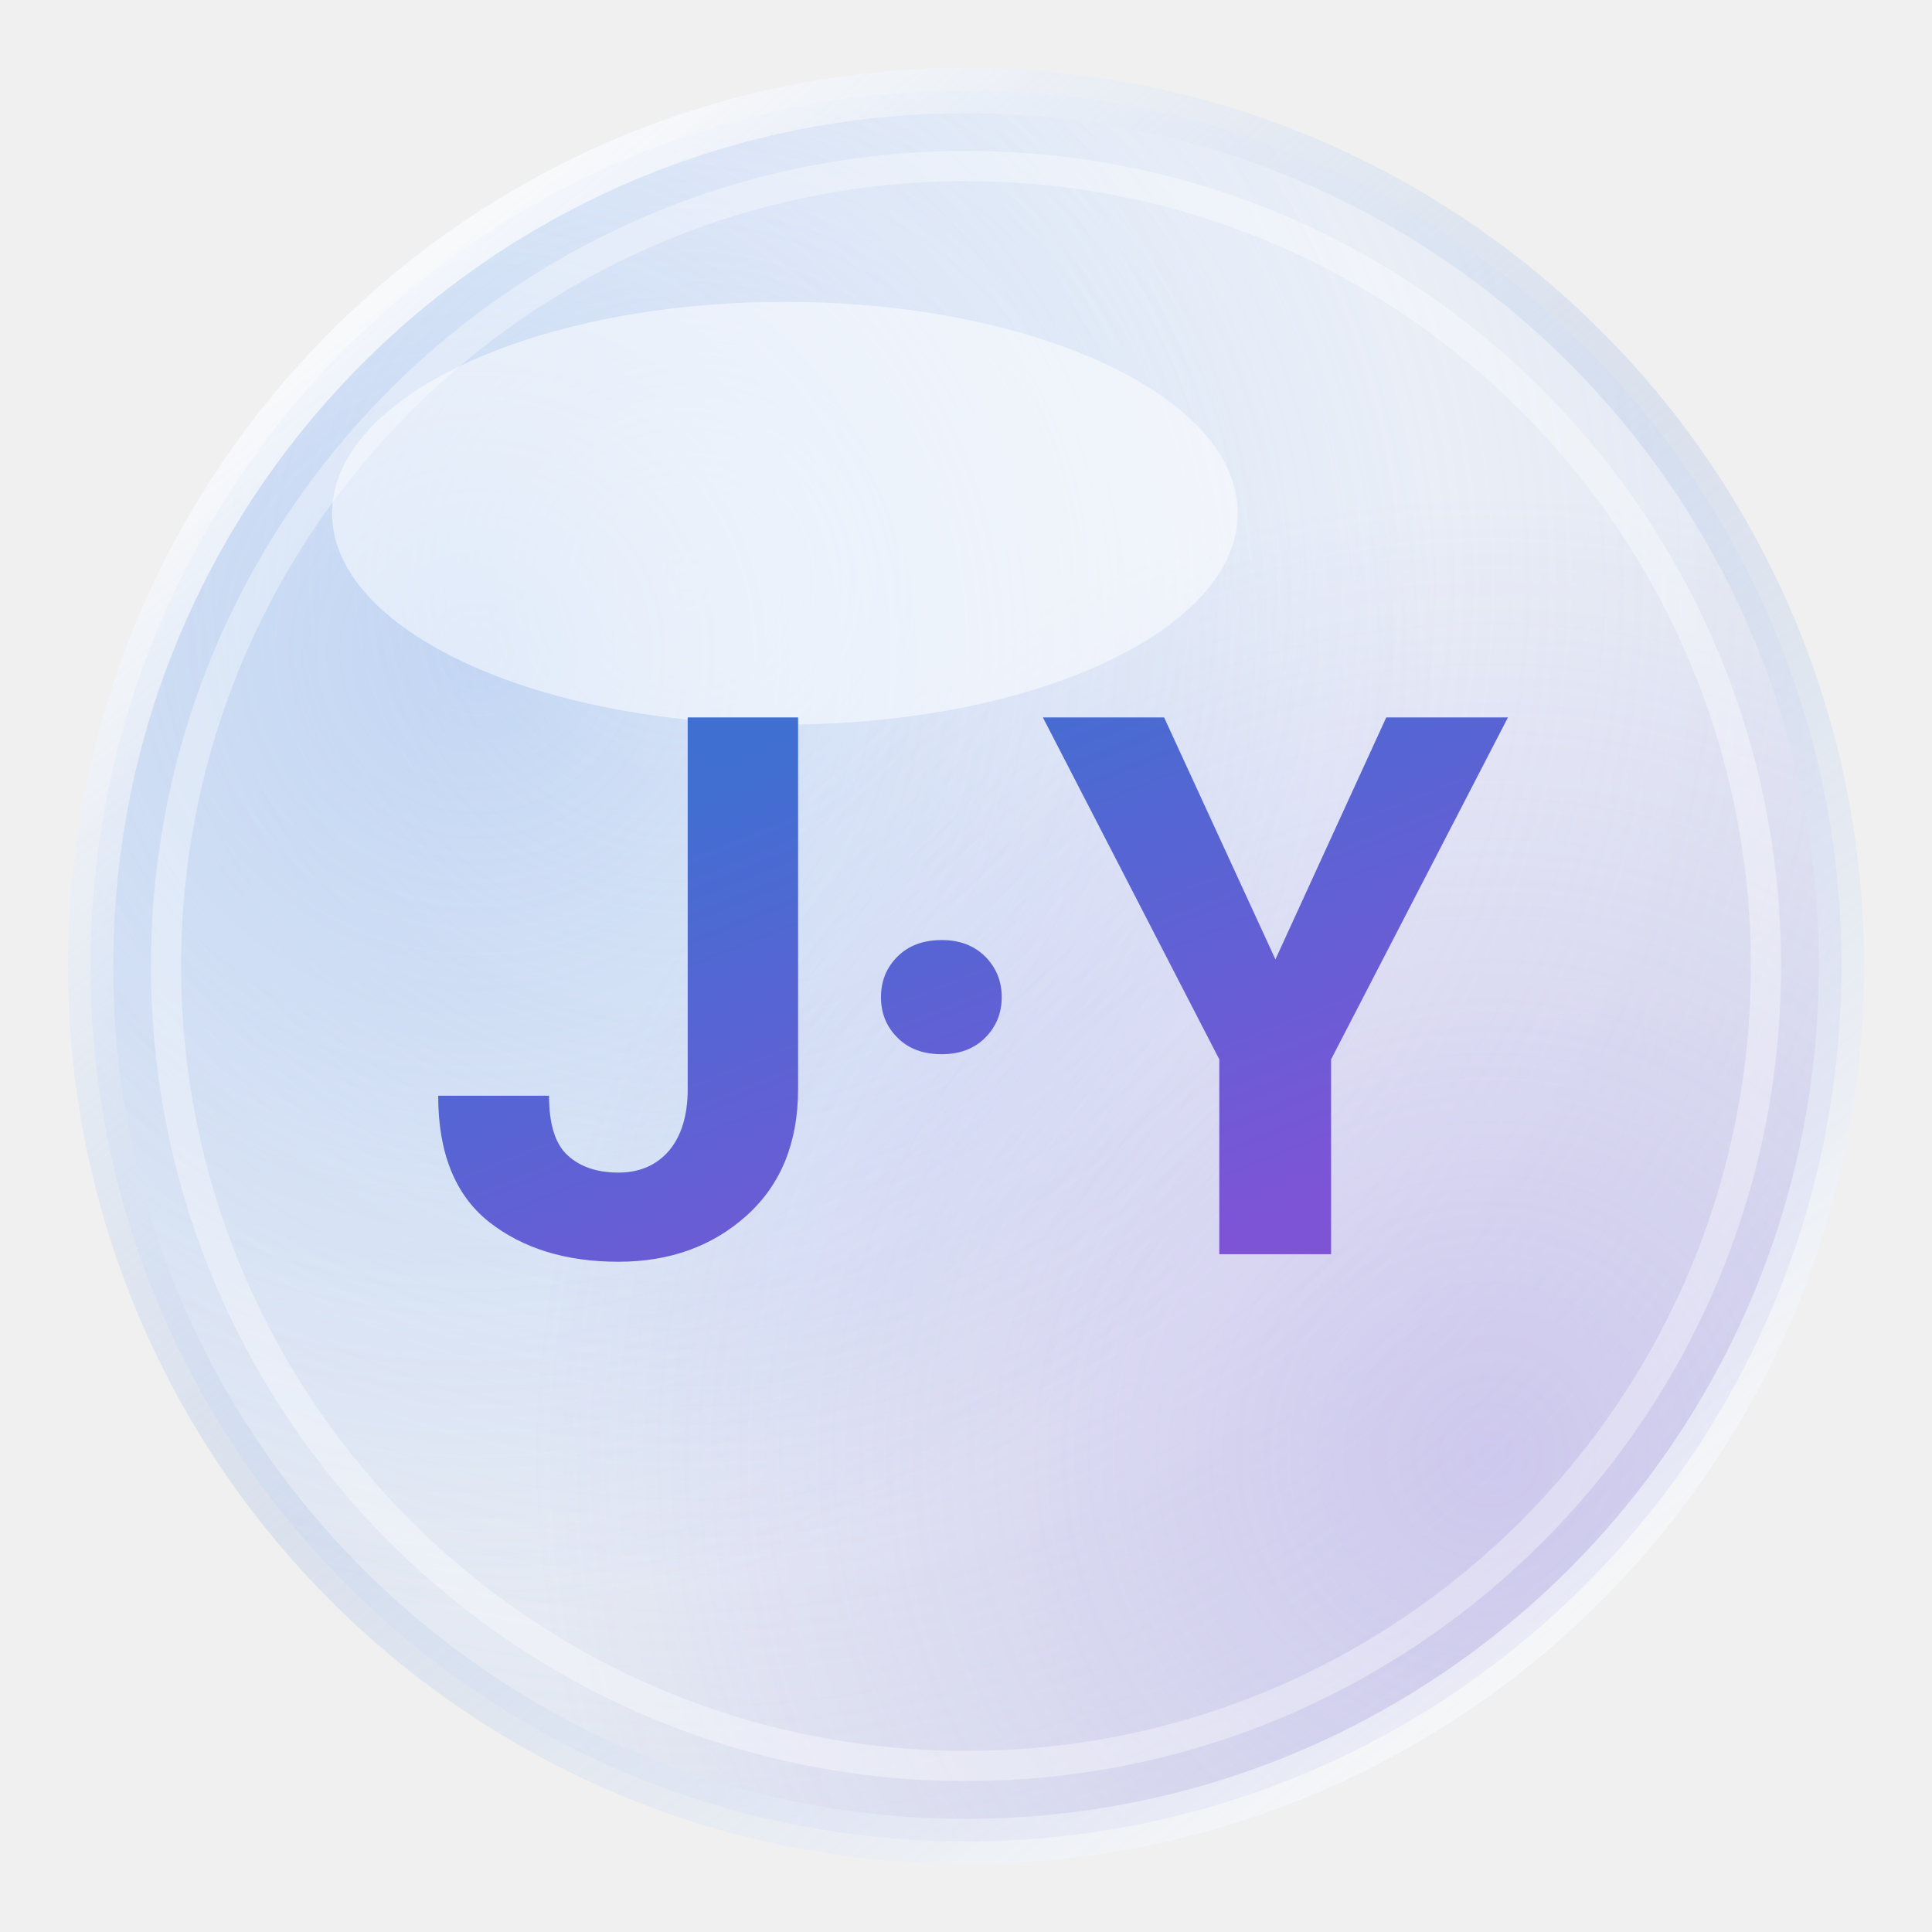
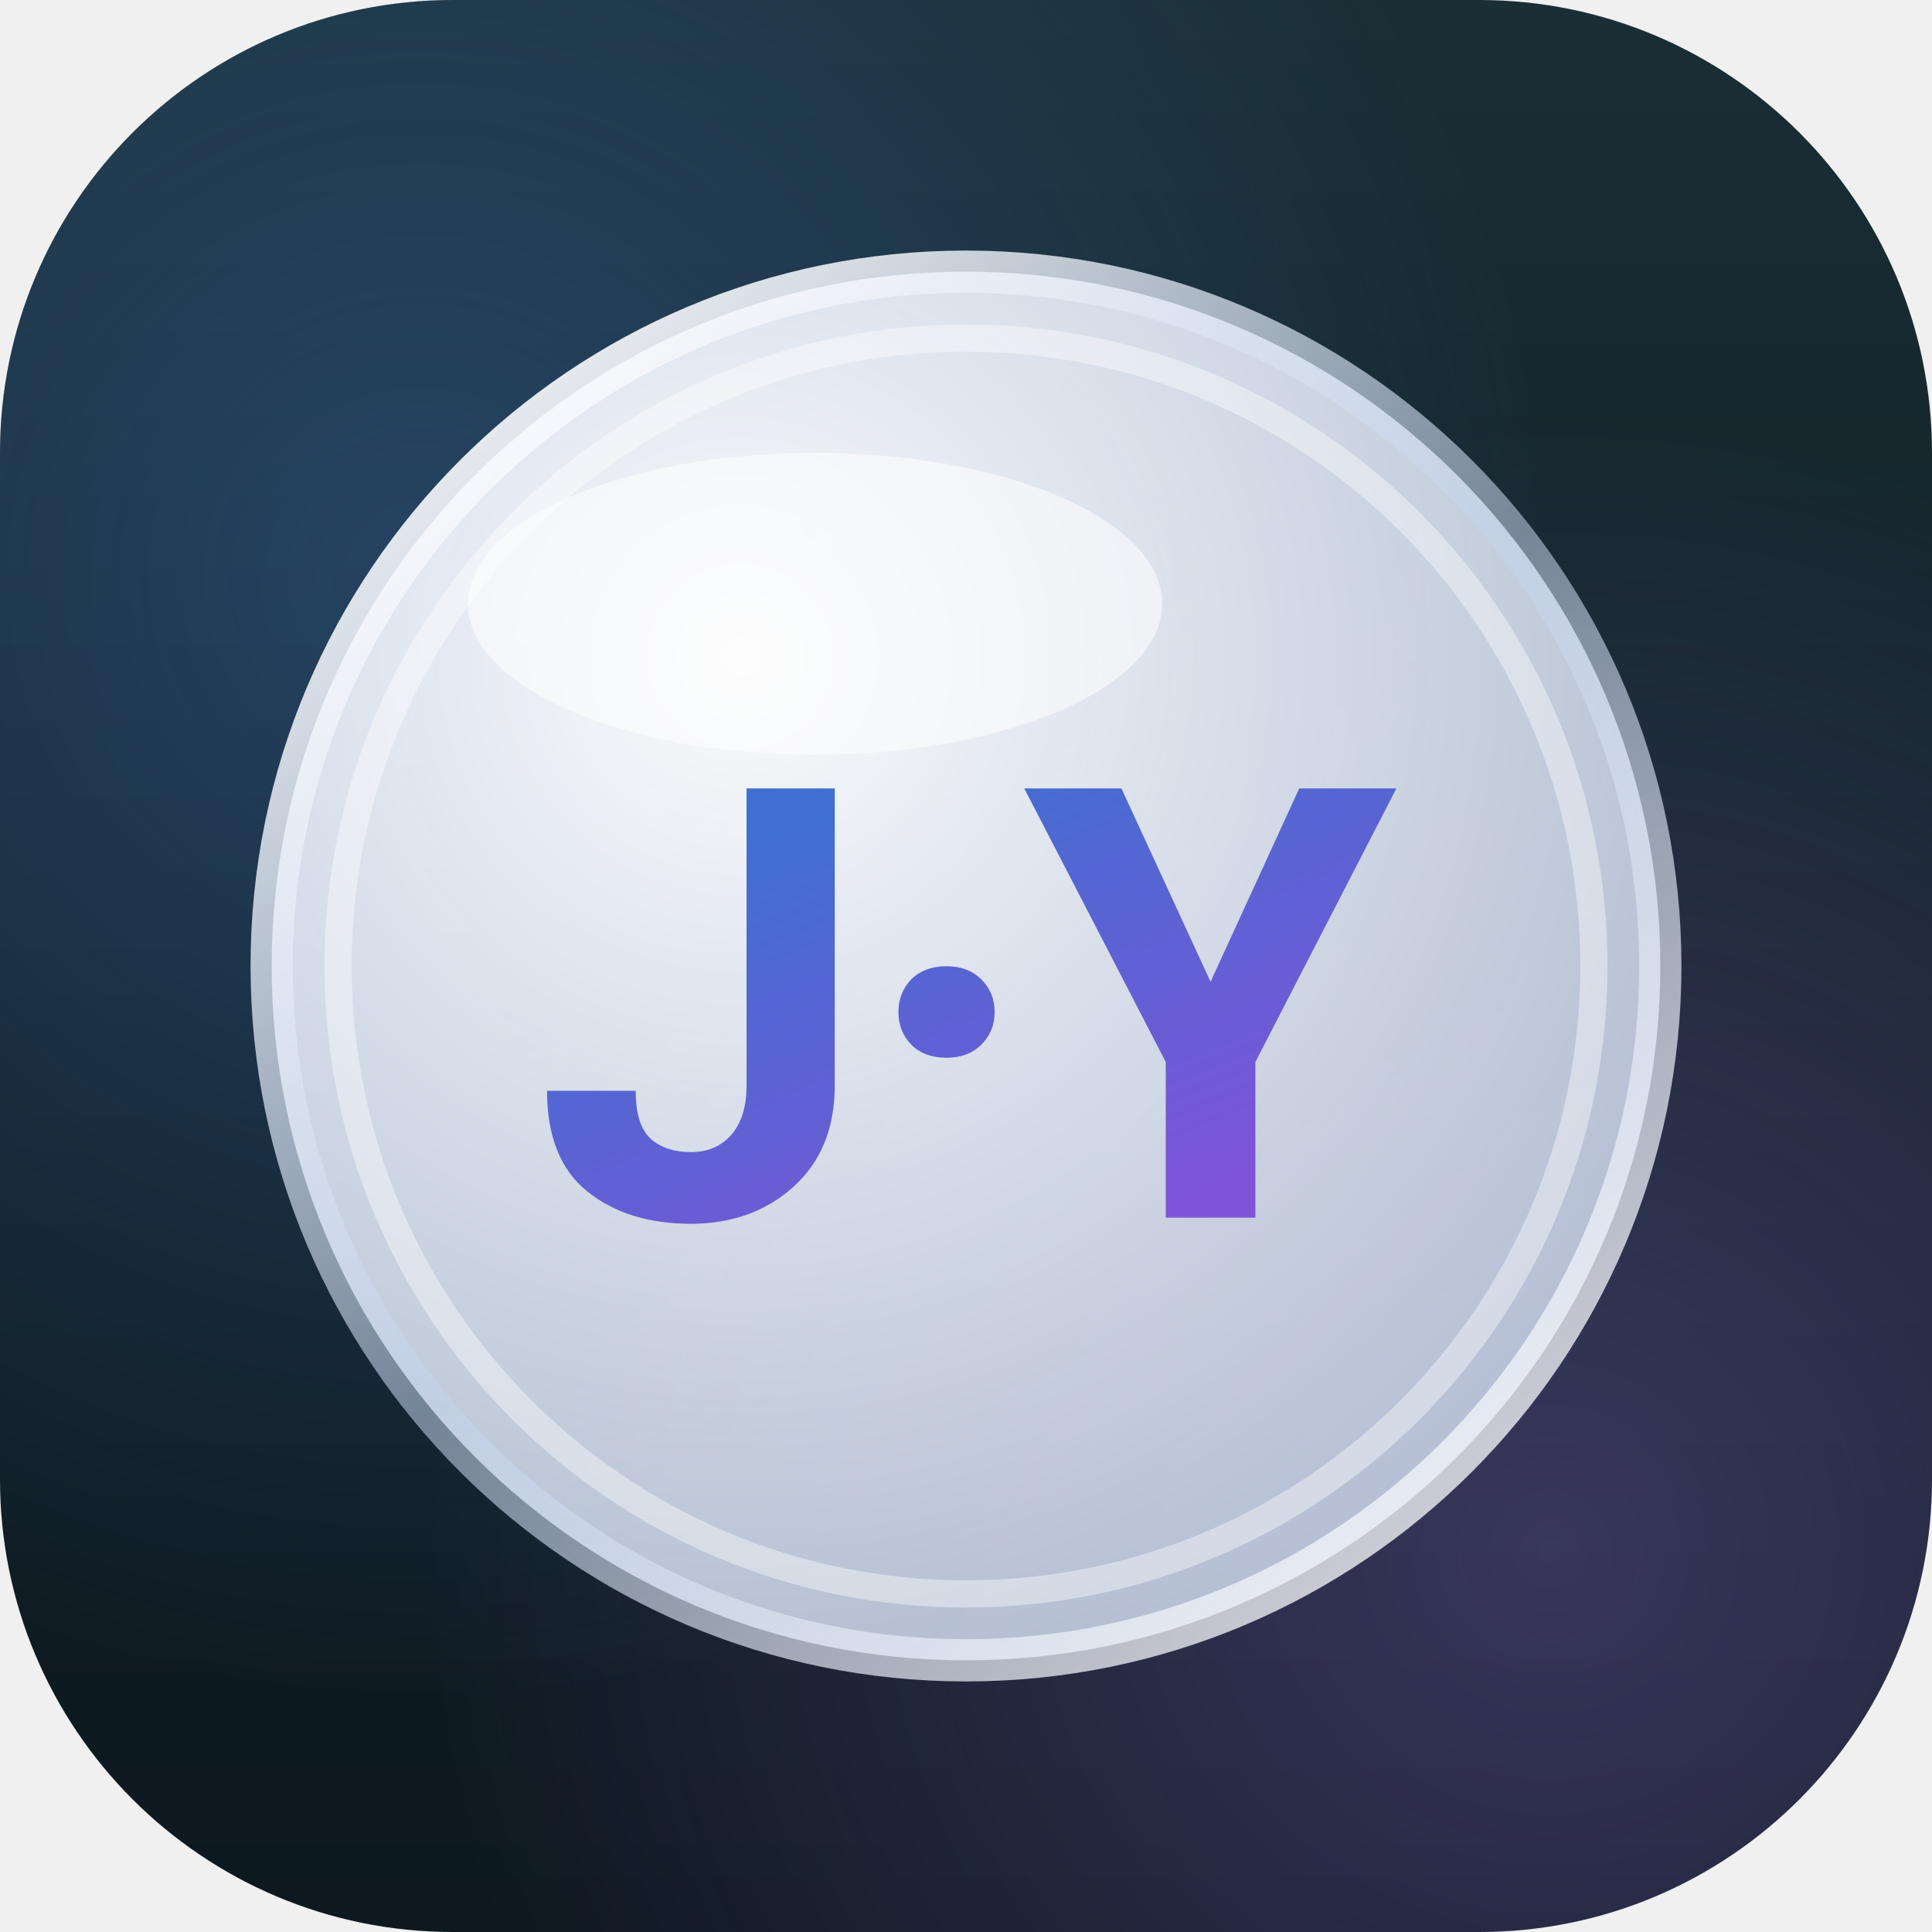
<svg xmlns="http://www.w3.org/2000/svg" width="64" height="64" viewBox="0 0 64 64" fill="none">
  <defs>
+     <linearGradient id="base" x1="0" y1="0" x2="0" y2="64" gradientUnits="userSpaceOnUse">
+       <stop offset="0%" stop-color="#1a2e35" />
+       <stop offset="55%" stop-color="#122027" />
+       <stop offset="100%" stop-color="#0d181f" />
+     </linearGradient>
    <radialGradient id="glass" cx="34%" cy="28%" r="80%">
-       <stop offset="0%" stop-color="#ffffff" stop-opacity="0.95" />
-       <stop offset="45%" stop-color="#eaf0fb" stop-opacity="0.78" />
-       <stop offset="100%" stop-color="#d7e0f0" stop-opacity="0.62" />
+       <stop offset="0%" stop-color="#ffffff" stop-opacity="0.98" />
+       <stop offset="45%" stop-color="#eaf0fb" stop-opacity="0.9" />
+       <stop offset="100%" stop-color="#cfdaee" stop-opacity="0.82" />
    </radialGradient>
-     <radialGradient id="tintA" cx="22%" cy="32%" r="55%">
+     <radialGradient id="tintA" cx="22%" cy="30%" r="58%">
      <stop offset="0%" stop-color="#4a86de" stop-opacity="0.30" />
      <stop offset="100%" stop-color="#4a86de" stop-opacity="0" />
    </radialGradient>
-     <radialGradient id="tintB" cx="80%" cy="78%" r="55%">
-       <stop offset="0%" stop-color="#9676e0" stop-opacity="0.28" />
+     <radialGradient id="tintB" cx="80%" cy="80%" r="58%">
+       <stop offset="0%" stop-color="#9676e0" stop-opacity="0.30" />
      <stop offset="100%" stop-color="#9676e0" stop-opacity="0" />
    </radialGradient>
    <linearGradient id="ring" x1="14%" y1="6%" x2="86%" y2="96%">
-       <stop offset="0%" stop-color="#ffffff" stop-opacity="0.9" />
-       <stop offset="50%" stop-color="#c3d2ea" stop-opacity="0.5" />
-       <stop offset="100%" stop-color="#ffffff" stop-opacity="0.7" />
+       <stop offset="0%" stop-color="#ffffff" stop-opacity="0.95" />
+       <stop offset="50%" stop-color="#c3d2ea" stop-opacity="0.55" />
+       <stop offset="100%" stop-color="#ffffff" stop-opacity="0.8" />
    </linearGradient>
    <linearGradient id="text" x1="20%" y1="14%" x2="80%" y2="90%">
      <stop offset="0%" stop-color="#3f6fd1" />
      <stop offset="100%" stop-color="#7d54d6" />
    </linearGradient>
  </defs>
-   <circle cx="32" cy="32" r="29" fill="url(#glass)" />
-   <circle cx="32" cy="32" r="29" fill="url(#tintA)" />
-   <circle cx="32" cy="32" r="29" fill="url(#tintB)" />
-   <circle cx="32" cy="32" r="29" fill="none" stroke="url(#ring)" stroke-width="1.5" />
-   <circle cx="32" cy="32" r="26.5" fill="none" stroke="#ffffff" stroke-opacity="0.35" stroke-width="1" />
-   <ellipse cx="26" cy="17" rx="15" ry="7" fill="#ffffff" fill-opacity="0.5" />
-   <text x="32" y="33" text-anchor="middle" dominant-baseline="central" font-family="system-ui, 'Segoe UI', Roboto, sans-serif" font-size="25" font-weight="700" letter-spacing="-0.5" fill="url(#text)">J·Y</text>
+   <rect x="0" y="0" width="64" height="64" rx="15" fill="url(#base)" />
+   <rect x="0" y="0" width="64" height="64" rx="15" fill="url(#tintA)" />
+   <rect x="0" y="0" width="64" height="64" rx="15" fill="url(#tintB)" />
+   <circle cx="32" cy="32" r="23" fill="url(#glass)" />
+   <circle cx="32" cy="32" r="23" fill="none" stroke="url(#ring)" stroke-width="1.4" />
+   <circle cx="32" cy="32" r="20.8" fill="none" stroke="#ffffff" stroke-opacity="0.4" stroke-width="0.9" />
+   <ellipse cx="27" cy="20" rx="11.5" ry="5" fill="#ffffff" fill-opacity="0.55" />
+   <text x="32" y="33.5" text-anchor="middle" dominant-baseline="central" font-family="system-ui, 'Segoe UI', Roboto, sans-serif" font-size="20" font-weight="700" letter-spacing="-0.5" fill="url(#text)">J·Y</text>
</svg>
